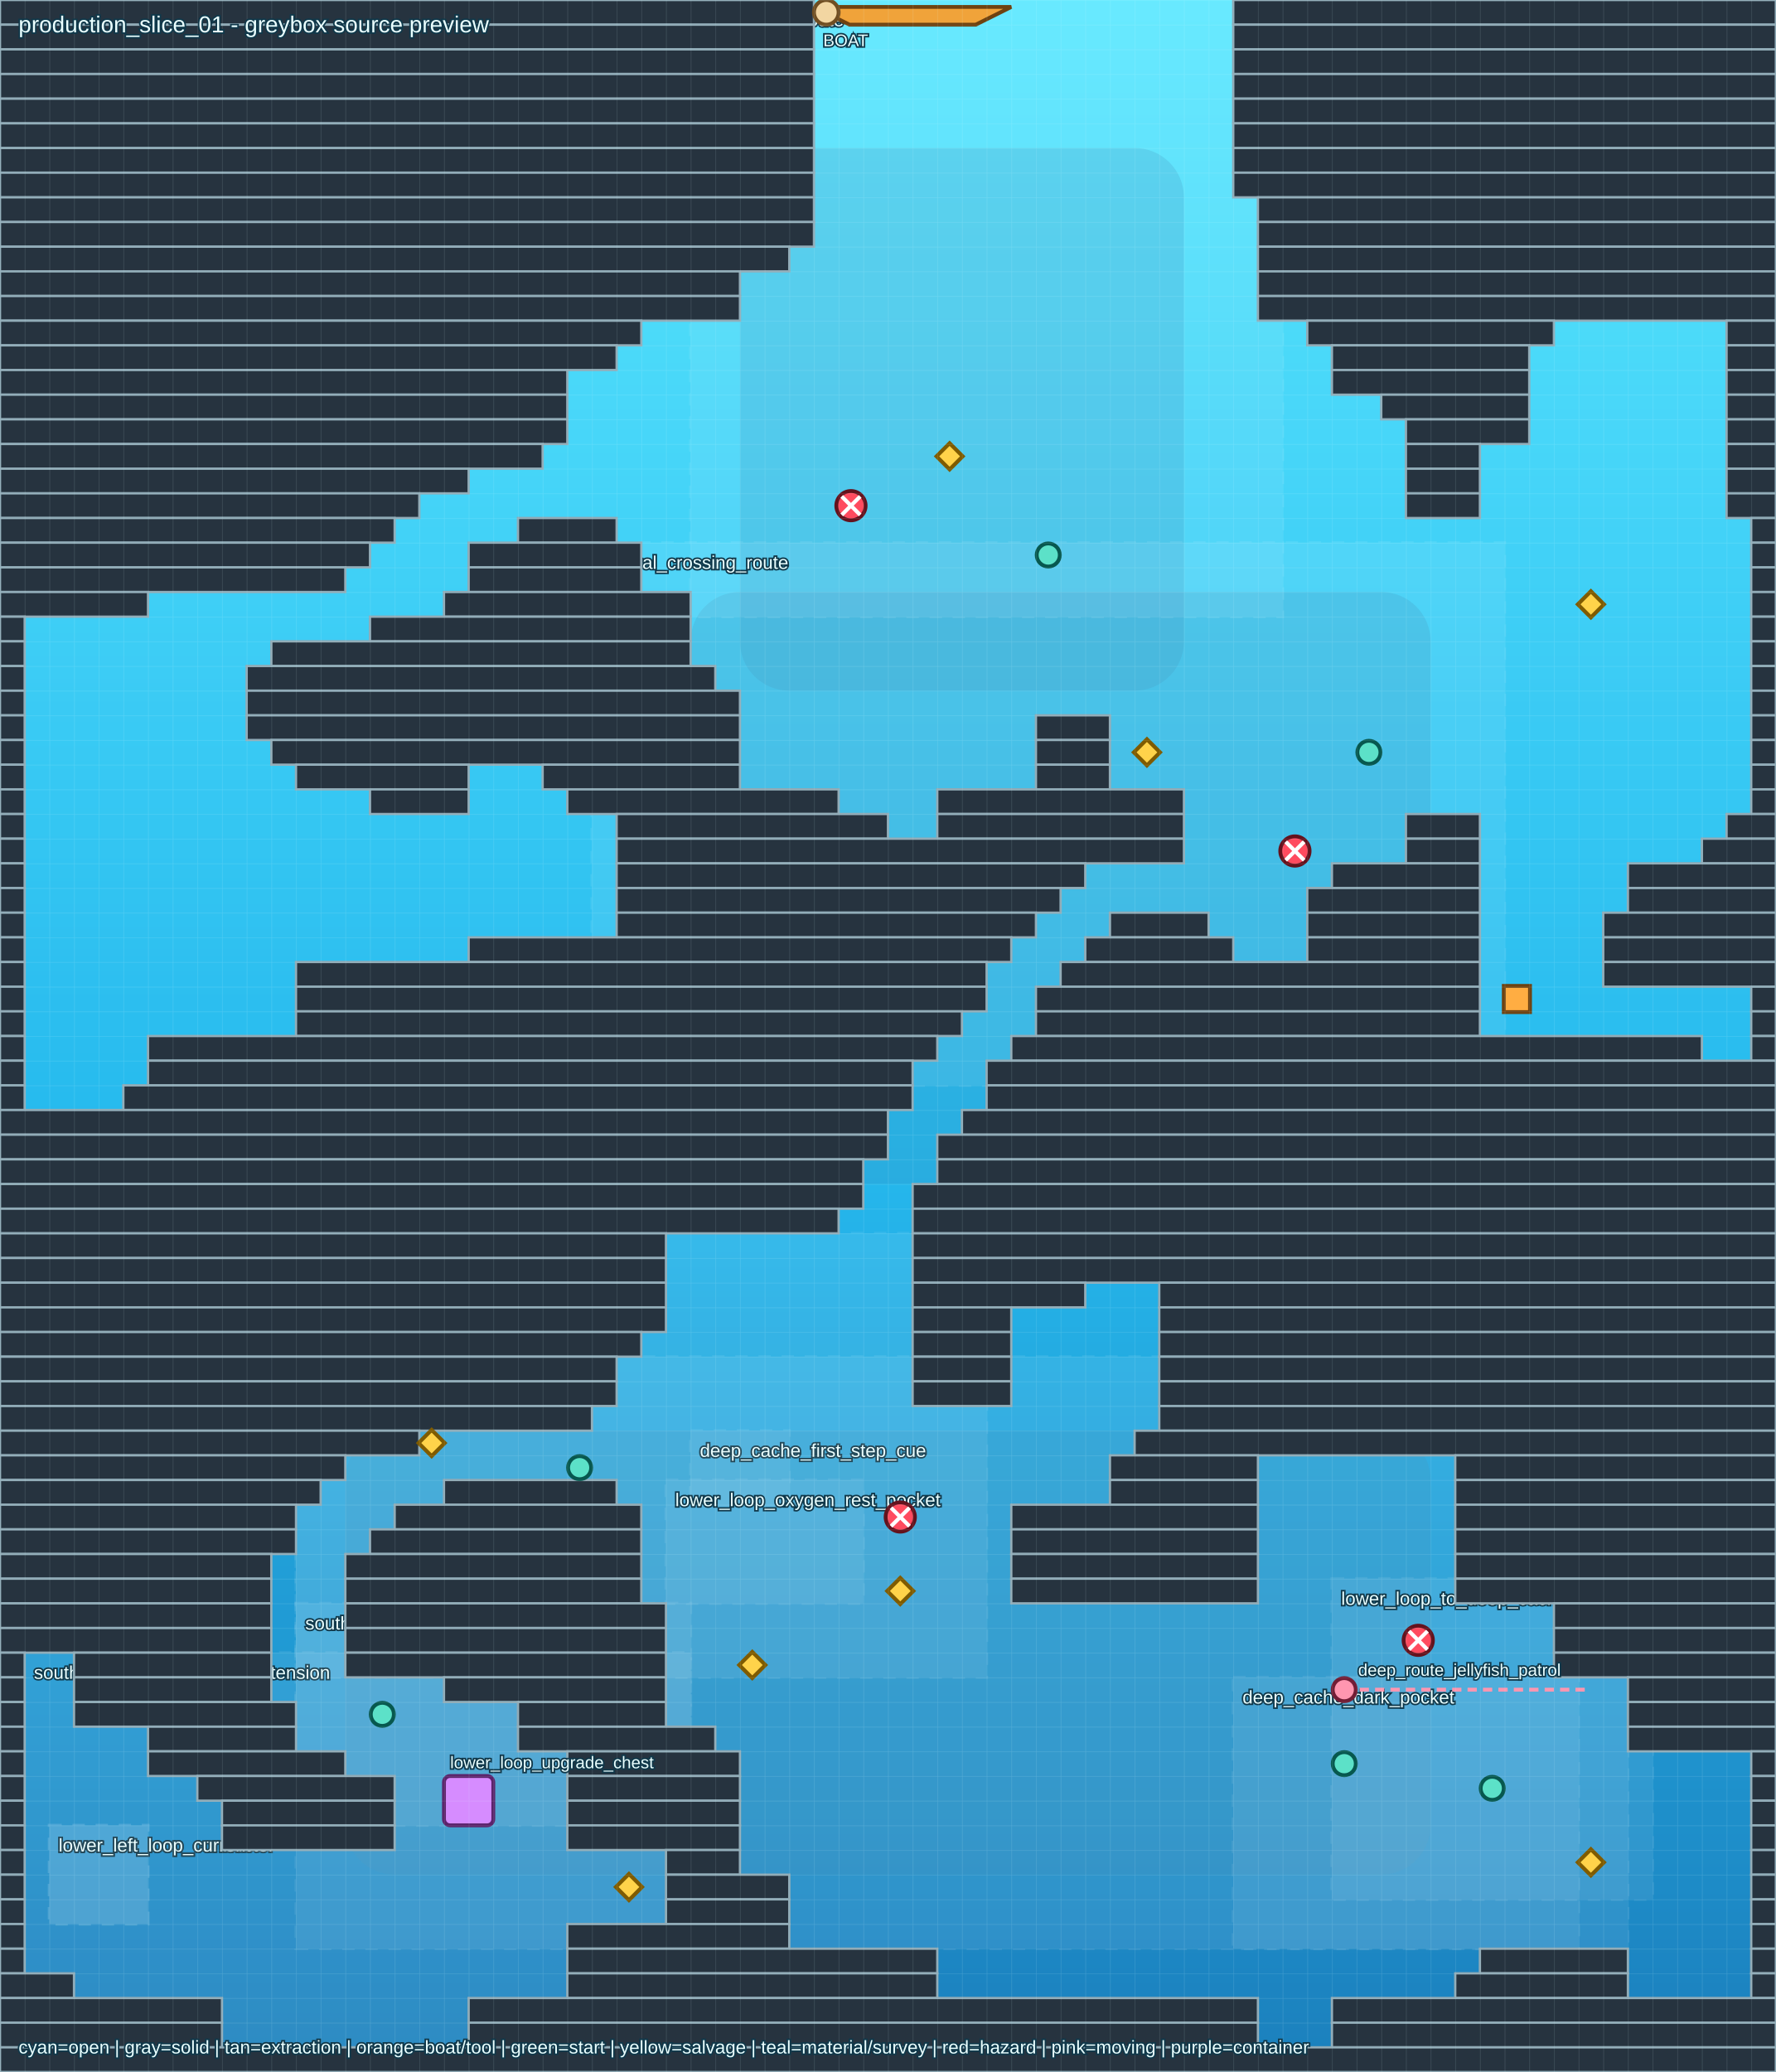
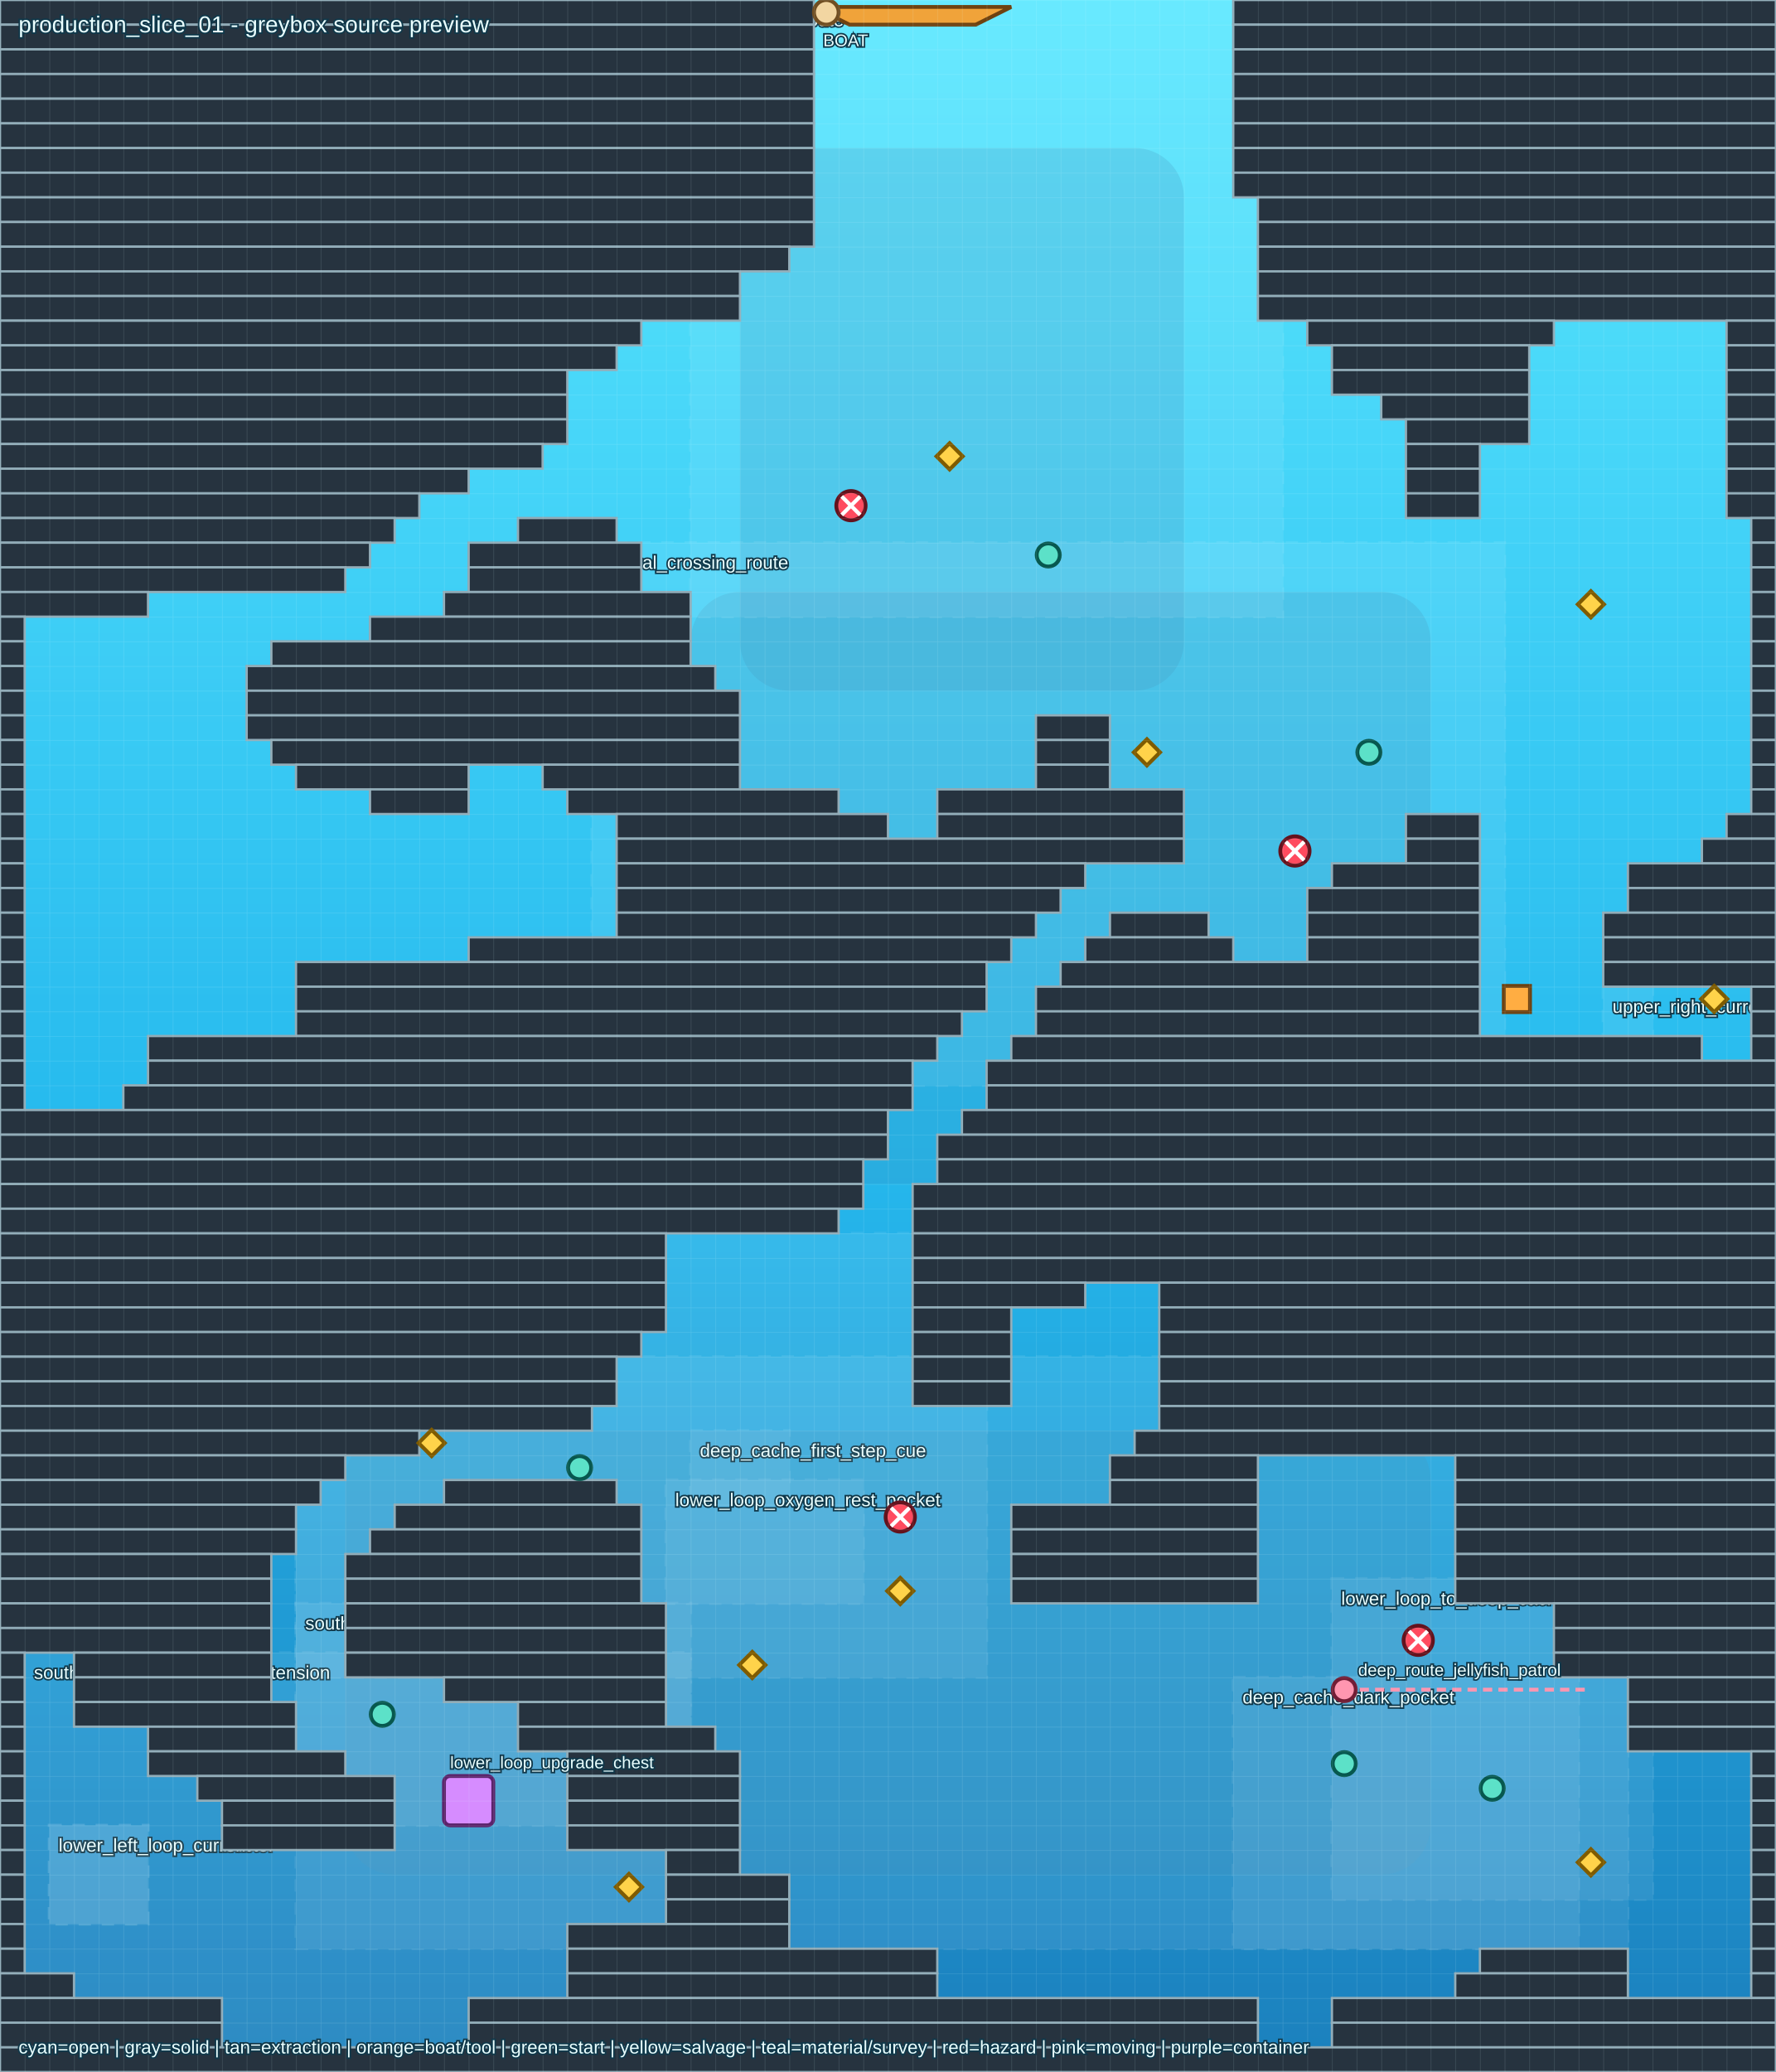
<svg xmlns="http://www.w3.org/2000/svg" viewBox="0 0 2304 2688" width="2304" height="2688">
  <defs>
    <linearGradient id="water" x1="0" y1="0" x2="0" y2="1">
      <stop offset="0%" stop-color="#4ee6ff" />
      <stop offset="55%" stop-color="#13b3ec" />
      <stop offset="100%" stop-color="#0874b7" />
    </linearGradient>
    <pattern id="grid" width="32" height="32" patternUnits="userSpaceOnUse">
      <path d="M 32 0 L 0 0 0 32" fill="none" stroke="#d8f7ff" stroke-width="1" opacity="0.22" />
    </pattern>
  </defs>
  <rect x="0" y="0" width="2304" height="2688" fill="url(#water)" />
  <rect x="960" y="192" width="576" height="704" rx="64" fill="#237fad" opacity="0.22" />
  <rect x="896" y="768" width="960" height="768" rx="64" fill="#237fad" opacity="0.22" />
  <rect x="448" y="1856" width="1408" height="576" rx="64" fill="#237fad" opacity="0.22" />
  <rect x="0" y="0" width="2304" height="2688" fill="#ffffff" opacity="0.08" stroke="#ffffff" stroke-width="4" stroke-dasharray="16 14" />
  <text x="12.0" y="34.0" fill="#eaffff" font-family="Arial, sans-serif" font-size="24" paint-order="stroke" stroke="#10384a" stroke-width="4">production_slice_bounds</text>
  <rect x="896" y="0" width="768" height="800" fill="#ffffff" opacity="0.08" stroke="#ffffff" stroke-width="4" stroke-dasharray="16 14" />
  <text x="908.0" y="34.0" fill="#eaffff" font-family="Arial, sans-serif" font-size="24" paint-order="stroke" stroke="#10384a" stroke-width="4">entry_shaft_route</text>
  <rect x="768" y="704" width="1184" height="704" fill="#ffffff" opacity="0.08" stroke="#ffffff" stroke-width="4" stroke-dasharray="16 14" />
  <text x="780.0" y="738.0" fill="#eaffff" font-family="Arial, sans-serif" font-size="24" paint-order="stroke" stroke="#10384a" stroke-width="4">central_crossing_route</text>
  <rect x="384" y="1760" width="1664" height="768" fill="#ffffff" opacity="0.08" stroke="#ffffff" stroke-width="4" stroke-dasharray="16 14" />
  <text x="396.0" y="1794.0" fill="#eaffff" font-family="Arial, sans-serif" font-size="24" paint-order="stroke" stroke="#10384a" stroke-width="4">lower_loop_route</text>
  <rect x="64" y="2368" width="128" height="128" fill="#ffffff" opacity="0.08" stroke="#ffffff" stroke-width="4" stroke-dasharray="16 14" />
  <text x="76.0" y="2402.0" fill="#eaffff" font-family="Arial, sans-serif" font-size="24" paint-order="stroke" stroke="#10384a" stroke-width="4">lower_left_loop_connector</text>
  <rect x="64" y="2368" width="128" height="128" fill="#ffffff" opacity="0.08" stroke="#ffffff" stroke-width="4" stroke-dasharray="16 14" />
  <text x="76.0" y="2402.0" fill="#eaffff" font-family="Arial, sans-serif" font-size="24" paint-order="stroke" stroke="#10384a" stroke-width="4">lower_left_loop_current</text>
+   <rect x="2080" y="1280" width="64" height="64" fill="#ffffff" opacity="0.08" stroke="#ffffff" stroke-width="4" stroke-dasharray="16 14" />
+   <text x="2092.0" y="1314.0" fill="#eaffff" font-family="Arial, sans-serif" font-size="24" paint-order="stroke" stroke="#10384a" stroke-width="4">upper_right_current_pocket_gate</text>
  <rect x="896" y="1856" width="128" height="96" fill="#ffffff" opacity="0.08" stroke="#ffffff" stroke-width="4" stroke-dasharray="16 14" />
  <text x="908.0" y="1890.0" fill="#eaffff" font-family="Arial, sans-serif" font-size="24" paint-order="stroke" stroke="#10384a" stroke-width="4">deep_cache_first_step_cue</text>
  <rect x="384" y="1600" width="896" height="576" fill="#ffffff" opacity="0.08" stroke="#ffffff" stroke-width="4" stroke-dasharray="16 14" />
  <text x="396.0" y="1634.0" fill="#eaffff" font-family="Arial, sans-serif" font-size="24" paint-order="stroke" stroke="#10384a" stroke-width="4">return_pressure_to_boat</text>
  <rect x="864" y="1920" width="256" height="160" fill="#ffffff" opacity="0.08" stroke="#ffffff" stroke-width="4" stroke-dasharray="16 14" />
  <text x="876.0" y="1954.0" fill="#eaffff" font-family="Arial, sans-serif" font-size="24" paint-order="stroke" stroke="#10384a" stroke-width="4">lower_loop_oxygen_rest_pocket</text>
  <rect x="32" y="2144" width="864" height="512" fill="#ffffff" opacity="0.08" stroke="#ffffff" stroke-width="4" stroke-dasharray="16 14" />
  <text x="44.0" y="2178.0" fill="#eaffff" font-family="Arial, sans-serif" font-size="24" paint-order="stroke" stroke="#10384a" stroke-width="4">southwest_return_pocket_extension</text>
  <rect x="384" y="2080" width="512" height="288" fill="#ffffff" opacity="0.08" stroke="#ffffff" stroke-width="4" stroke-dasharray="16 14" />
  <text x="396.0" y="2114.0" fill="#eaffff" font-family="Arial, sans-serif" font-size="24" paint-order="stroke" stroke="#10384a" stroke-width="4">southwest_pocket_pre_pickup_cue</text>
  <rect x="1728" y="2048" width="416" height="416" fill="#ffffff" opacity="0.08" stroke="#ffffff" stroke-width="4" stroke-dasharray="16 14" />
  <text x="1740.0" y="2082.0" fill="#eaffff" font-family="Arial, sans-serif" font-size="24" paint-order="stroke" stroke="#10384a" stroke-width="4">lower_loop_to_deep_cache_pressure</text>
  <rect x="1600" y="2176" width="512" height="352" fill="#ffffff" opacity="0.08" stroke="#ffffff" stroke-width="4" stroke-dasharray="16 14" />
  <text x="1612.0" y="2210.0" fill="#eaffff" font-family="Arial, sans-serif" font-size="24" paint-order="stroke" stroke="#10384a" stroke-width="4">deep_cache_dark_pocket</text>
  <rect x="0" y="0" width="1056" height="32" fill="#26333f" stroke="#8ea9b5" stroke-width="3" />
  <rect x="1600" y="0" width="704" height="32" fill="#26333f" stroke="#8ea9b5" stroke-width="3" />
  <rect x="0" y="32" width="1056" height="32" fill="#26333f" stroke="#8ea9b5" stroke-width="3" />
  <rect x="1600" y="32" width="704" height="32" fill="#26333f" stroke="#8ea9b5" stroke-width="3" />
  <rect x="0" y="64" width="1056" height="32" fill="#26333f" stroke="#8ea9b5" stroke-width="3" />
  <rect x="1600" y="64" width="704" height="32" fill="#26333f" stroke="#8ea9b5" stroke-width="3" />
  <rect x="0" y="96" width="1056" height="32" fill="#26333f" stroke="#8ea9b5" stroke-width="3" />
  <rect x="1600" y="96" width="704" height="32" fill="#26333f" stroke="#8ea9b5" stroke-width="3" />
  <rect x="0" y="128" width="1056" height="32" fill="#26333f" stroke="#8ea9b5" stroke-width="3" />
  <rect x="1600" y="128" width="704" height="32" fill="#26333f" stroke="#8ea9b5" stroke-width="3" />
  <rect x="0" y="160" width="1056" height="32" fill="#26333f" stroke="#8ea9b5" stroke-width="3" />
  <rect x="1600" y="160" width="704" height="32" fill="#26333f" stroke="#8ea9b5" stroke-width="3" />
  <rect x="0" y="192" width="1056" height="32" fill="#26333f" stroke="#8ea9b5" stroke-width="3" />
  <rect x="1600" y="192" width="704" height="32" fill="#26333f" stroke="#8ea9b5" stroke-width="3" />
  <rect x="0" y="224" width="1056" height="32" fill="#26333f" stroke="#8ea9b5" stroke-width="3" />
  <rect x="1600" y="224" width="704" height="32" fill="#26333f" stroke="#8ea9b5" stroke-width="3" />
  <rect x="0" y="256" width="1056" height="32" fill="#26333f" stroke="#8ea9b5" stroke-width="3" />
  <rect x="1632" y="256" width="672" height="32" fill="#26333f" stroke="#8ea9b5" stroke-width="3" />
  <rect x="0" y="288" width="1056" height="32" fill="#26333f" stroke="#8ea9b5" stroke-width="3" />
  <rect x="1632" y="288" width="672" height="32" fill="#26333f" stroke="#8ea9b5" stroke-width="3" />
  <rect x="0" y="320" width="1024" height="32" fill="#26333f" stroke="#8ea9b5" stroke-width="3" />
  <rect x="1632" y="320" width="672" height="32" fill="#26333f" stroke="#8ea9b5" stroke-width="3" />
  <rect x="0" y="352" width="960" height="32" fill="#26333f" stroke="#8ea9b5" stroke-width="3" />
  <rect x="1632" y="352" width="672" height="32" fill="#26333f" stroke="#8ea9b5" stroke-width="3" />
  <rect x="0" y="384" width="960" height="32" fill="#26333f" stroke="#8ea9b5" stroke-width="3" />
  <rect x="1632" y="384" width="672" height="32" fill="#26333f" stroke="#8ea9b5" stroke-width="3" />
  <rect x="0" y="416" width="832" height="32" fill="#26333f" stroke="#8ea9b5" stroke-width="3" />
  <rect x="1696" y="416" width="320" height="32" fill="#26333f" stroke="#8ea9b5" stroke-width="3" />
  <rect x="2240" y="416" width="64" height="32" fill="#26333f" stroke="#8ea9b5" stroke-width="3" />
  <rect x="0" y="448" width="800" height="32" fill="#26333f" stroke="#8ea9b5" stroke-width="3" />
  <rect x="1728" y="448" width="256" height="32" fill="#26333f" stroke="#8ea9b5" stroke-width="3" />
  <rect x="2240" y="448" width="64" height="32" fill="#26333f" stroke="#8ea9b5" stroke-width="3" />
  <rect x="0" y="480" width="736" height="32" fill="#26333f" stroke="#8ea9b5" stroke-width="3" />
  <rect x="1728" y="480" width="256" height="32" fill="#26333f" stroke="#8ea9b5" stroke-width="3" />
  <rect x="2240" y="480" width="64" height="32" fill="#26333f" stroke="#8ea9b5" stroke-width="3" />
  <rect x="0" y="512" width="736" height="32" fill="#26333f" stroke="#8ea9b5" stroke-width="3" />
  <rect x="1792" y="512" width="192" height="32" fill="#26333f" stroke="#8ea9b5" stroke-width="3" />
  <rect x="2240" y="512" width="64" height="32" fill="#26333f" stroke="#8ea9b5" stroke-width="3" />
  <rect x="0" y="544" width="736" height="32" fill="#26333f" stroke="#8ea9b5" stroke-width="3" />
  <rect x="1824" y="544" width="160" height="32" fill="#26333f" stroke="#8ea9b5" stroke-width="3" />
  <rect x="2240" y="544" width="64" height="32" fill="#26333f" stroke="#8ea9b5" stroke-width="3" />
  <rect x="0" y="576" width="704" height="32" fill="#26333f" stroke="#8ea9b5" stroke-width="3" />
  <rect x="1824" y="576" width="96" height="32" fill="#26333f" stroke="#8ea9b5" stroke-width="3" />
  <rect x="2240" y="576" width="64" height="32" fill="#26333f" stroke="#8ea9b5" stroke-width="3" />
  <rect x="0" y="608" width="608" height="32" fill="#26333f" stroke="#8ea9b5" stroke-width="3" />
  <rect x="1824" y="608" width="96" height="32" fill="#26333f" stroke="#8ea9b5" stroke-width="3" />
  <rect x="2240" y="608" width="64" height="32" fill="#26333f" stroke="#8ea9b5" stroke-width="3" />
  <rect x="0" y="640" width="544" height="32" fill="#26333f" stroke="#8ea9b5" stroke-width="3" />
  <rect x="1824" y="640" width="96" height="32" fill="#26333f" stroke="#8ea9b5" stroke-width="3" />
  <rect x="2240" y="640" width="64" height="32" fill="#26333f" stroke="#8ea9b5" stroke-width="3" />
  <rect x="0" y="672" width="512" height="32" fill="#26333f" stroke="#8ea9b5" stroke-width="3" />
  <rect x="672" y="672" width="128" height="32" fill="#26333f" stroke="#8ea9b5" stroke-width="3" />
  <rect x="2272" y="672" width="32" height="32" fill="#26333f" stroke="#8ea9b5" stroke-width="3" />
  <rect x="0" y="704" width="480" height="32" fill="#26333f" stroke="#8ea9b5" stroke-width="3" />
  <rect x="608" y="704" width="224" height="32" fill="#26333f" stroke="#8ea9b5" stroke-width="3" />
  <rect x="2272" y="704" width="32" height="32" fill="#26333f" stroke="#8ea9b5" stroke-width="3" />
  <rect x="0" y="736" width="448" height="32" fill="#26333f" stroke="#8ea9b5" stroke-width="3" />
  <rect x="608" y="736" width="224" height="32" fill="#26333f" stroke="#8ea9b5" stroke-width="3" />
  <rect x="2272" y="736" width="32" height="32" fill="#26333f" stroke="#8ea9b5" stroke-width="3" />
  <rect x="0" y="768" width="192" height="32" fill="#26333f" stroke="#8ea9b5" stroke-width="3" />
  <rect x="576" y="768" width="320" height="32" fill="#26333f" stroke="#8ea9b5" stroke-width="3" />
  <rect x="2272" y="768" width="32" height="32" fill="#26333f" stroke="#8ea9b5" stroke-width="3" />
  <rect x="0" y="800" width="32" height="32" fill="#26333f" stroke="#8ea9b5" stroke-width="3" />
  <rect x="480" y="800" width="416" height="32" fill="#26333f" stroke="#8ea9b5" stroke-width="3" />
  <rect x="2272" y="800" width="32" height="32" fill="#26333f" stroke="#8ea9b5" stroke-width="3" />
  <rect x="0" y="832" width="32" height="32" fill="#26333f" stroke="#8ea9b5" stroke-width="3" />
  <rect x="352" y="832" width="544" height="32" fill="#26333f" stroke="#8ea9b5" stroke-width="3" />
  <rect x="2272" y="832" width="32" height="32" fill="#26333f" stroke="#8ea9b5" stroke-width="3" />
  <rect x="0" y="864" width="32" height="32" fill="#26333f" stroke="#8ea9b5" stroke-width="3" />
  <rect x="320" y="864" width="608" height="32" fill="#26333f" stroke="#8ea9b5" stroke-width="3" />
  <rect x="2272" y="864" width="32" height="32" fill="#26333f" stroke="#8ea9b5" stroke-width="3" />
  <rect x="0" y="896" width="32" height="32" fill="#26333f" stroke="#8ea9b5" stroke-width="3" />
  <rect x="320" y="896" width="640" height="32" fill="#26333f" stroke="#8ea9b5" stroke-width="3" />
  <rect x="2272" y="896" width="32" height="32" fill="#26333f" stroke="#8ea9b5" stroke-width="3" />
  <rect x="0" y="928" width="32" height="32" fill="#26333f" stroke="#8ea9b5" stroke-width="3" />
  <rect x="320" y="928" width="640" height="32" fill="#26333f" stroke="#8ea9b5" stroke-width="3" />
  <rect x="1344" y="928" width="96" height="32" fill="#26333f" stroke="#8ea9b5" stroke-width="3" />
  <rect x="2272" y="928" width="32" height="32" fill="#26333f" stroke="#8ea9b5" stroke-width="3" />
  <rect x="0" y="960" width="32" height="32" fill="#26333f" stroke="#8ea9b5" stroke-width="3" />
  <rect x="352" y="960" width="608" height="32" fill="#26333f" stroke="#8ea9b5" stroke-width="3" />
  <rect x="1344" y="960" width="96" height="32" fill="#26333f" stroke="#8ea9b5" stroke-width="3" />
  <rect x="2272" y="960" width="32" height="32" fill="#26333f" stroke="#8ea9b5" stroke-width="3" />
  <rect x="0" y="992" width="32" height="32" fill="#26333f" stroke="#8ea9b5" stroke-width="3" />
  <rect x="384" y="992" width="224" height="32" fill="#26333f" stroke="#8ea9b5" stroke-width="3" />
  <rect x="704" y="992" width="256" height="32" fill="#26333f" stroke="#8ea9b5" stroke-width="3" />
  <rect x="1344" y="992" width="96" height="32" fill="#26333f" stroke="#8ea9b5" stroke-width="3" />
  <rect x="2272" y="992" width="32" height="32" fill="#26333f" stroke="#8ea9b5" stroke-width="3" />
  <rect x="0" y="1024" width="32" height="32" fill="#26333f" stroke="#8ea9b5" stroke-width="3" />
  <rect x="480" y="1024" width="128" height="32" fill="#26333f" stroke="#8ea9b5" stroke-width="3" />
  <rect x="736" y="1024" width="352" height="32" fill="#26333f" stroke="#8ea9b5" stroke-width="3" />
  <rect x="1216" y="1024" width="320" height="32" fill="#26333f" stroke="#8ea9b5" stroke-width="3" />
  <rect x="2272" y="1024" width="32" height="32" fill="#26333f" stroke="#8ea9b5" stroke-width="3" />
  <rect x="0" y="1056" width="32" height="32" fill="#26333f" stroke="#8ea9b5" stroke-width="3" />
  <rect x="800" y="1056" width="352" height="32" fill="#26333f" stroke="#8ea9b5" stroke-width="3" />
  <rect x="1216" y="1056" width="320" height="32" fill="#26333f" stroke="#8ea9b5" stroke-width="3" />
  <rect x="1824" y="1056" width="96" height="32" fill="#26333f" stroke="#8ea9b5" stroke-width="3" />
  <rect x="2240" y="1056" width="64" height="32" fill="#26333f" stroke="#8ea9b5" stroke-width="3" />
  <rect x="0" y="1088" width="32" height="32" fill="#26333f" stroke="#8ea9b5" stroke-width="3" />
  <rect x="800" y="1088" width="736" height="32" fill="#26333f" stroke="#8ea9b5" stroke-width="3" />
  <rect x="1824" y="1088" width="96" height="32" fill="#26333f" stroke="#8ea9b5" stroke-width="3" />
  <rect x="2208" y="1088" width="96" height="32" fill="#26333f" stroke="#8ea9b5" stroke-width="3" />
  <rect x="0" y="1120" width="32" height="32" fill="#26333f" stroke="#8ea9b5" stroke-width="3" />
  <rect x="800" y="1120" width="608" height="32" fill="#26333f" stroke="#8ea9b5" stroke-width="3" />
  <rect x="1728" y="1120" width="192" height="32" fill="#26333f" stroke="#8ea9b5" stroke-width="3" />
  <rect x="2112" y="1120" width="192" height="32" fill="#26333f" stroke="#8ea9b5" stroke-width="3" />
  <rect x="0" y="1152" width="32" height="32" fill="#26333f" stroke="#8ea9b5" stroke-width="3" />
  <rect x="800" y="1152" width="576" height="32" fill="#26333f" stroke="#8ea9b5" stroke-width="3" />
  <rect x="1696" y="1152" width="224" height="32" fill="#26333f" stroke="#8ea9b5" stroke-width="3" />
  <rect x="2112" y="1152" width="192" height="32" fill="#26333f" stroke="#8ea9b5" stroke-width="3" />
  <rect x="0" y="1184" width="32" height="32" fill="#26333f" stroke="#8ea9b5" stroke-width="3" />
  <rect x="800" y="1184" width="544" height="32" fill="#26333f" stroke="#8ea9b5" stroke-width="3" />
  <rect x="1440" y="1184" width="128" height="32" fill="#26333f" stroke="#8ea9b5" stroke-width="3" />
  <rect x="1696" y="1184" width="224" height="32" fill="#26333f" stroke="#8ea9b5" stroke-width="3" />
  <rect x="2080" y="1184" width="224" height="32" fill="#26333f" stroke="#8ea9b5" stroke-width="3" />
  <rect x="0" y="1216" width="32" height="32" fill="#26333f" stroke="#8ea9b5" stroke-width="3" />
  <rect x="608" y="1216" width="704" height="32" fill="#26333f" stroke="#8ea9b5" stroke-width="3" />
  <rect x="1408" y="1216" width="192" height="32" fill="#26333f" stroke="#8ea9b5" stroke-width="3" />
  <rect x="1696" y="1216" width="224" height="32" fill="#26333f" stroke="#8ea9b5" stroke-width="3" />
  <rect x="2080" y="1216" width="224" height="32" fill="#26333f" stroke="#8ea9b5" stroke-width="3" />
  <rect x="0" y="1248" width="32" height="32" fill="#26333f" stroke="#8ea9b5" stroke-width="3" />
  <rect x="384" y="1248" width="896" height="32" fill="#26333f" stroke="#8ea9b5" stroke-width="3" />
  <rect x="1376" y="1248" width="544" height="32" fill="#26333f" stroke="#8ea9b5" stroke-width="3" />
  <rect x="2080" y="1248" width="224" height="32" fill="#26333f" stroke="#8ea9b5" stroke-width="3" />
  <rect x="0" y="1280" width="32" height="32" fill="#26333f" stroke="#8ea9b5" stroke-width="3" />
  <rect x="384" y="1280" width="896" height="32" fill="#26333f" stroke="#8ea9b5" stroke-width="3" />
  <rect x="1344" y="1280" width="576" height="32" fill="#26333f" stroke="#8ea9b5" stroke-width="3" />
  <rect x="2272" y="1280" width="32" height="32" fill="#26333f" stroke="#8ea9b5" stroke-width="3" />
  <rect x="0" y="1312" width="32" height="32" fill="#26333f" stroke="#8ea9b5" stroke-width="3" />
  <rect x="384" y="1312" width="864" height="32" fill="#26333f" stroke="#8ea9b5" stroke-width="3" />
  <rect x="1344" y="1312" width="576" height="32" fill="#26333f" stroke="#8ea9b5" stroke-width="3" />
  <rect x="2272" y="1312" width="32" height="32" fill="#26333f" stroke="#8ea9b5" stroke-width="3" />
  <rect x="0" y="1344" width="32" height="32" fill="#26333f" stroke="#8ea9b5" stroke-width="3" />
  <rect x="192" y="1344" width="1024" height="32" fill="#26333f" stroke="#8ea9b5" stroke-width="3" />
  <rect x="1312" y="1344" width="896" height="32" fill="#26333f" stroke="#8ea9b5" stroke-width="3" />
  <rect x="2272" y="1344" width="32" height="32" fill="#26333f" stroke="#8ea9b5" stroke-width="3" />
  <rect x="0" y="1376" width="32" height="32" fill="#26333f" stroke="#8ea9b5" stroke-width="3" />
  <rect x="192" y="1376" width="992" height="32" fill="#26333f" stroke="#8ea9b5" stroke-width="3" />
  <rect x="1280" y="1376" width="1024" height="32" fill="#26333f" stroke="#8ea9b5" stroke-width="3" />
  <rect x="0" y="1408" width="32" height="32" fill="#26333f" stroke="#8ea9b5" stroke-width="3" />
  <rect x="160" y="1408" width="1024" height="32" fill="#26333f" stroke="#8ea9b5" stroke-width="3" />
  <rect x="1280" y="1408" width="1024" height="32" fill="#26333f" stroke="#8ea9b5" stroke-width="3" />
  <rect x="0" y="1440" width="1152" height="32" fill="#26333f" stroke="#8ea9b5" stroke-width="3" />
  <rect x="1248" y="1440" width="1056" height="32" fill="#26333f" stroke="#8ea9b5" stroke-width="3" />
  <rect x="0" y="1472" width="1152" height="32" fill="#26333f" stroke="#8ea9b5" stroke-width="3" />
  <rect x="1216" y="1472" width="1088" height="32" fill="#26333f" stroke="#8ea9b5" stroke-width="3" />
  <rect x="0" y="1504" width="1120" height="32" fill="#26333f" stroke="#8ea9b5" stroke-width="3" />
  <rect x="1216" y="1504" width="1088" height="32" fill="#26333f" stroke="#8ea9b5" stroke-width="3" />
  <rect x="0" y="1536" width="1120" height="32" fill="#26333f" stroke="#8ea9b5" stroke-width="3" />
  <rect x="1184" y="1536" width="1120" height="32" fill="#26333f" stroke="#8ea9b5" stroke-width="3" />
  <rect x="0" y="1568" width="1088" height="32" fill="#26333f" stroke="#8ea9b5" stroke-width="3" />
  <rect x="1184" y="1568" width="1120" height="32" fill="#26333f" stroke="#8ea9b5" stroke-width="3" />
  <rect x="0" y="1600" width="864" height="32" fill="#26333f" stroke="#8ea9b5" stroke-width="3" />
  <rect x="1184" y="1600" width="1120" height="32" fill="#26333f" stroke="#8ea9b5" stroke-width="3" />
  <rect x="0" y="1632" width="864" height="32" fill="#26333f" stroke="#8ea9b5" stroke-width="3" />
  <rect x="1184" y="1632" width="1120" height="32" fill="#26333f" stroke="#8ea9b5" stroke-width="3" />
  <rect x="0" y="1664" width="864" height="32" fill="#26333f" stroke="#8ea9b5" stroke-width="3" />
  <rect x="1184" y="1664" width="224" height="32" fill="#26333f" stroke="#8ea9b5" stroke-width="3" />
  <rect x="1504" y="1664" width="800" height="32" fill="#26333f" stroke="#8ea9b5" stroke-width="3" />
  <rect x="0" y="1696" width="864" height="32" fill="#26333f" stroke="#8ea9b5" stroke-width="3" />
  <rect x="1184" y="1696" width="128" height="32" fill="#26333f" stroke="#8ea9b5" stroke-width="3" />
  <rect x="1504" y="1696" width="800" height="32" fill="#26333f" stroke="#8ea9b5" stroke-width="3" />
  <rect x="0" y="1728" width="832" height="32" fill="#26333f" stroke="#8ea9b5" stroke-width="3" />
  <rect x="1184" y="1728" width="128" height="32" fill="#26333f" stroke="#8ea9b5" stroke-width="3" />
  <rect x="1504" y="1728" width="800" height="32" fill="#26333f" stroke="#8ea9b5" stroke-width="3" />
  <rect x="0" y="1760" width="800" height="32" fill="#26333f" stroke="#8ea9b5" stroke-width="3" />
  <rect x="1184" y="1760" width="128" height="32" fill="#26333f" stroke="#8ea9b5" stroke-width="3" />
  <rect x="1504" y="1760" width="800" height="32" fill="#26333f" stroke="#8ea9b5" stroke-width="3" />
  <rect x="0" y="1792" width="800" height="32" fill="#26333f" stroke="#8ea9b5" stroke-width="3" />
  <rect x="1184" y="1792" width="128" height="32" fill="#26333f" stroke="#8ea9b5" stroke-width="3" />
  <rect x="1504" y="1792" width="800" height="32" fill="#26333f" stroke="#8ea9b5" stroke-width="3" />
  <rect x="0" y="1824" width="768" height="32" fill="#26333f" stroke="#8ea9b5" stroke-width="3" />
  <rect x="1504" y="1824" width="800" height="32" fill="#26333f" stroke="#8ea9b5" stroke-width="3" />
  <rect x="0" y="1856" width="544" height="32" fill="#26333f" stroke="#8ea9b5" stroke-width="3" />
  <rect x="1472" y="1856" width="832" height="32" fill="#26333f" stroke="#8ea9b5" stroke-width="3" />
  <rect x="0" y="1888" width="448" height="32" fill="#26333f" stroke="#8ea9b5" stroke-width="3" />
  <rect x="1440" y="1888" width="192" height="32" fill="#26333f" stroke="#8ea9b5" stroke-width="3" />
  <rect x="1888" y="1888" width="416" height="32" fill="#26333f" stroke="#8ea9b5" stroke-width="3" />
  <rect x="0" y="1920" width="416" height="32" fill="#26333f" stroke="#8ea9b5" stroke-width="3" />
  <rect x="576" y="1920" width="224" height="32" fill="#26333f" stroke="#8ea9b5" stroke-width="3" />
  <rect x="1440" y="1920" width="192" height="32" fill="#26333f" stroke="#8ea9b5" stroke-width="3" />
  <rect x="1888" y="1920" width="416" height="32" fill="#26333f" stroke="#8ea9b5" stroke-width="3" />
  <rect x="0" y="1952" width="384" height="32" fill="#26333f" stroke="#8ea9b5" stroke-width="3" />
  <rect x="512" y="1952" width="320" height="32" fill="#26333f" stroke="#8ea9b5" stroke-width="3" />
  <rect x="1312" y="1952" width="320" height="32" fill="#26333f" stroke="#8ea9b5" stroke-width="3" />
  <rect x="1888" y="1952" width="416" height="32" fill="#26333f" stroke="#8ea9b5" stroke-width="3" />
  <rect x="0" y="1984" width="384" height="32" fill="#26333f" stroke="#8ea9b5" stroke-width="3" />
  <rect x="480" y="1984" width="352" height="32" fill="#26333f" stroke="#8ea9b5" stroke-width="3" />
  <rect x="1312" y="1984" width="320" height="32" fill="#26333f" stroke="#8ea9b5" stroke-width="3" />
  <rect x="1888" y="1984" width="416" height="32" fill="#26333f" stroke="#8ea9b5" stroke-width="3" />
  <rect x="0" y="2016" width="352" height="32" fill="#26333f" stroke="#8ea9b5" stroke-width="3" />
  <rect x="448" y="2016" width="384" height="32" fill="#26333f" stroke="#8ea9b5" stroke-width="3" />
  <rect x="1312" y="2016" width="320" height="32" fill="#26333f" stroke="#8ea9b5" stroke-width="3" />
  <rect x="1888" y="2016" width="416" height="32" fill="#26333f" stroke="#8ea9b5" stroke-width="3" />
  <rect x="0" y="2048" width="352" height="32" fill="#26333f" stroke="#8ea9b5" stroke-width="3" />
  <rect x="448" y="2048" width="384" height="32" fill="#26333f" stroke="#8ea9b5" stroke-width="3" />
  <rect x="1312" y="2048" width="320" height="32" fill="#26333f" stroke="#8ea9b5" stroke-width="3" />
  <rect x="1888" y="2048" width="416" height="32" fill="#26333f" stroke="#8ea9b5" stroke-width="3" />
  <rect x="0" y="2080" width="352" height="32" fill="#26333f" stroke="#8ea9b5" stroke-width="3" />
  <rect x="448" y="2080" width="416" height="32" fill="#26333f" stroke="#8ea9b5" stroke-width="3" />
  <rect x="2016" y="2080" width="288" height="32" fill="#26333f" stroke="#8ea9b5" stroke-width="3" />
  <rect x="0" y="2112" width="352" height="32" fill="#26333f" stroke="#8ea9b5" stroke-width="3" />
  <rect x="448" y="2112" width="416" height="32" fill="#26333f" stroke="#8ea9b5" stroke-width="3" />
  <rect x="2016" y="2112" width="288" height="32" fill="#26333f" stroke="#8ea9b5" stroke-width="3" />
  <rect x="0" y="2144" width="32" height="32" fill="#26333f" stroke="#8ea9b5" stroke-width="3" />
  <rect x="96" y="2144" width="256" height="32" fill="#26333f" stroke="#8ea9b5" stroke-width="3" />
  <rect x="448" y="2144" width="416" height="32" fill="#26333f" stroke="#8ea9b5" stroke-width="3" />
  <rect x="2016" y="2144" width="288" height="32" fill="#26333f" stroke="#8ea9b5" stroke-width="3" />
  <rect x="0" y="2176" width="32" height="32" fill="#26333f" stroke="#8ea9b5" stroke-width="3" />
  <rect x="96" y="2176" width="256" height="32" fill="#26333f" stroke="#8ea9b5" stroke-width="3" />
  <rect x="576" y="2176" width="288" height="32" fill="#26333f" stroke="#8ea9b5" stroke-width="3" />
  <rect x="2112" y="2176" width="192" height="32" fill="#26333f" stroke="#8ea9b5" stroke-width="3" />
  <rect x="0" y="2208" width="32" height="32" fill="#26333f" stroke="#8ea9b5" stroke-width="3" />
  <rect x="96" y="2208" width="288" height="32" fill="#26333f" stroke="#8ea9b5" stroke-width="3" />
  <rect x="672" y="2208" width="192" height="32" fill="#26333f" stroke="#8ea9b5" stroke-width="3" />
  <rect x="2112" y="2208" width="192" height="32" fill="#26333f" stroke="#8ea9b5" stroke-width="3" />
  <rect x="0" y="2240" width="32" height="32" fill="#26333f" stroke="#8ea9b5" stroke-width="3" />
  <rect x="192" y="2240" width="192" height="32" fill="#26333f" stroke="#8ea9b5" stroke-width="3" />
  <rect x="672" y="2240" width="256" height="32" fill="#26333f" stroke="#8ea9b5" stroke-width="3" />
  <rect x="2112" y="2240" width="192" height="32" fill="#26333f" stroke="#8ea9b5" stroke-width="3" />
  <rect x="0" y="2272" width="32" height="32" fill="#26333f" stroke="#8ea9b5" stroke-width="3" />
  <rect x="192" y="2272" width="256" height="32" fill="#26333f" stroke="#8ea9b5" stroke-width="3" />
  <rect x="736" y="2272" width="224" height="32" fill="#26333f" stroke="#8ea9b5" stroke-width="3" />
  <rect x="2272" y="2272" width="32" height="32" fill="#26333f" stroke="#8ea9b5" stroke-width="3" />
  <rect x="0" y="2304" width="32" height="32" fill="#26333f" stroke="#8ea9b5" stroke-width="3" />
  <rect x="256" y="2304" width="256" height="32" fill="#26333f" stroke="#8ea9b5" stroke-width="3" />
  <rect x="736" y="2304" width="224" height="32" fill="#26333f" stroke="#8ea9b5" stroke-width="3" />
  <rect x="2272" y="2304" width="32" height="32" fill="#26333f" stroke="#8ea9b5" stroke-width="3" />
  <rect x="0" y="2336" width="32" height="32" fill="#26333f" stroke="#8ea9b5" stroke-width="3" />
  <rect x="288" y="2336" width="224" height="32" fill="#26333f" stroke="#8ea9b5" stroke-width="3" />
  <rect x="736" y="2336" width="224" height="32" fill="#26333f" stroke="#8ea9b5" stroke-width="3" />
  <rect x="2272" y="2336" width="32" height="32" fill="#26333f" stroke="#8ea9b5" stroke-width="3" />
  <rect x="0" y="2368" width="32" height="32" fill="#26333f" stroke="#8ea9b5" stroke-width="3" />
  <rect x="288" y="2368" width="224" height="32" fill="#26333f" stroke="#8ea9b5" stroke-width="3" />
  <rect x="736" y="2368" width="224" height="32" fill="#26333f" stroke="#8ea9b5" stroke-width="3" />
  <rect x="2272" y="2368" width="32" height="32" fill="#26333f" stroke="#8ea9b5" stroke-width="3" />
  <rect x="0" y="2400" width="32" height="32" fill="#26333f" stroke="#8ea9b5" stroke-width="3" />
  <rect x="864" y="2400" width="96" height="32" fill="#26333f" stroke="#8ea9b5" stroke-width="3" />
  <rect x="2272" y="2400" width="32" height="32" fill="#26333f" stroke="#8ea9b5" stroke-width="3" />
  <rect x="0" y="2432" width="32" height="32" fill="#26333f" stroke="#8ea9b5" stroke-width="3" />
  <rect x="864" y="2432" width="160" height="32" fill="#26333f" stroke="#8ea9b5" stroke-width="3" />
  <rect x="2272" y="2432" width="32" height="32" fill="#26333f" stroke="#8ea9b5" stroke-width="3" />
  <rect x="0" y="2464" width="32" height="32" fill="#26333f" stroke="#8ea9b5" stroke-width="3" />
  <rect x="864" y="2464" width="160" height="32" fill="#26333f" stroke="#8ea9b5" stroke-width="3" />
  <rect x="2272" y="2464" width="32" height="32" fill="#26333f" stroke="#8ea9b5" stroke-width="3" />
  <rect x="0" y="2496" width="32" height="32" fill="#26333f" stroke="#8ea9b5" stroke-width="3" />
  <rect x="736" y="2496" width="288" height="32" fill="#26333f" stroke="#8ea9b5" stroke-width="3" />
  <rect x="2272" y="2496" width="32" height="32" fill="#26333f" stroke="#8ea9b5" stroke-width="3" />
  <rect x="0" y="2528" width="32" height="32" fill="#26333f" stroke="#8ea9b5" stroke-width="3" />
  <rect x="736" y="2528" width="480" height="32" fill="#26333f" stroke="#8ea9b5" stroke-width="3" />
  <rect x="1920" y="2528" width="192" height="32" fill="#26333f" stroke="#8ea9b5" stroke-width="3" />
  <rect x="2272" y="2528" width="32" height="32" fill="#26333f" stroke="#8ea9b5" stroke-width="3" />
  <rect x="0" y="2560" width="96" height="32" fill="#26333f" stroke="#8ea9b5" stroke-width="3" />
  <rect x="736" y="2560" width="480" height="32" fill="#26333f" stroke="#8ea9b5" stroke-width="3" />
  <rect x="1888" y="2560" width="224" height="32" fill="#26333f" stroke="#8ea9b5" stroke-width="3" />
  <rect x="2272" y="2560" width="32" height="32" fill="#26333f" stroke="#8ea9b5" stroke-width="3" />
  <rect x="0" y="2592" width="288" height="32" fill="#26333f" stroke="#8ea9b5" stroke-width="3" />
  <rect x="608" y="2592" width="1024" height="32" fill="#26333f" stroke="#8ea9b5" stroke-width="3" />
  <rect x="1728" y="2592" width="576" height="32" fill="#26333f" stroke="#8ea9b5" stroke-width="3" />
  <rect x="0" y="2624" width="288" height="32" fill="#26333f" stroke="#8ea9b5" stroke-width="3" />
  <rect x="608" y="2624" width="1024" height="32" fill="#26333f" stroke="#8ea9b5" stroke-width="3" />
  <rect x="1728" y="2624" width="576" height="32" fill="#26333f" stroke="#8ea9b5" stroke-width="3" />
  <rect x="0" y="2656" width="2304" height="32" fill="#26333f" stroke="#8ea9b5" stroke-width="3" />
  <polygon points="1056.0,9.0 1312.0,9.0 1265.9,32.0 1102.1,32.0" fill="#f0a33a" stroke="#6e4210" stroke-width="5" />
  <circle cx="1072.0" cy="16.0" r="16" fill="#f2d6a2" stroke="#704e22" stroke-width="5" />
  <text x="1068.0" y="60.0" fill="#eaffff" font-family="Arial, sans-serif" font-size="22" paint-order="stroke" stroke="#10384a" stroke-width="4">BOAT</text>
  <polygon points="1232.0,575.0 1249.0,592.0 1232.0,609.0 1215.0,592.0" fill="#ffd34a" stroke="#7f5b00" stroke-width="5" />
  <polygon points="1488.0,959.0 1505.0,976.0 1488.0,993.0 1471.0,976.0" fill="#ffd34a" stroke="#7f5b00" stroke-width="5" />
  <polygon points="2064.0,767.0 2081.0,784.0 2064.0,801.0 2047.0,784.0" fill="#ffd34a" stroke="#7f5b00" stroke-width="5" />
  <polygon points="976.0,2143.0 993.0,2160.0 976.0,2177.0 959.0,2160.0" fill="#ffd34a" stroke="#7f5b00" stroke-width="5" />
  <polygon points="1168.0,2047.0 1185.0,2064.0 1168.0,2081.0 1151.0,2064.0" fill="#ffd34a" stroke="#7f5b00" stroke-width="5" />
  <polygon points="2064.0,2399.0 2081.0,2416.0 2064.0,2433.0 2047.0,2416.0" fill="#ffd34a" stroke="#7f5b00" stroke-width="5" />
  <polygon points="816.0,2431.0 833.0,2448.0 816.0,2465.0 799.0,2448.0" fill="#ffd34a" stroke="#7f5b00" stroke-width="5" />
  <polygon points="560.0,1855.0 577.0,1872.0 560.0,1889.0 543.0,1872.0" fill="#ffd34a" stroke="#7f5b00" stroke-width="5" />
  <circle cx="1104.0" cy="656.0" r="19" fill="#ff4b5f" stroke="#64121d" stroke-width="5" />
  <line x1="1092.0" y1="644.0" x2="1116.0" y2="668.0" stroke="#ffffff" stroke-width="5" />
  <line x1="1116.0" y1="644.0" x2="1092.0" y2="668.0" stroke="#ffffff" stroke-width="5" />
  <circle cx="1680.0" cy="1104.0" r="19" fill="#ff4b5f" stroke="#64121d" stroke-width="5" />
  <line x1="1668.0" y1="1092.0" x2="1692.0" y2="1116.0" stroke="#ffffff" stroke-width="5" />
  <line x1="1692.0" y1="1092.0" x2="1668.0" y2="1116.0" stroke="#ffffff" stroke-width="5" />
  <circle cx="1168.0" cy="1968.0" r="19" fill="#ff4b5f" stroke="#64121d" stroke-width="5" />
  <line x1="1156.0" y1="1956.0" x2="1180.0" y2="1980.0" stroke="#ffffff" stroke-width="5" />
  <line x1="1180.0" y1="1956.0" x2="1156.0" y2="1980.0" stroke="#ffffff" stroke-width="5" />
  <circle cx="1840.0" cy="2128.0" r="19" fill="#ff4b5f" stroke="#64121d" stroke-width="5" />
  <line x1="1828.0" y1="2116.0" x2="1852.0" y2="2140.0" stroke="#ffffff" stroke-width="5" />
  <line x1="1852.0" y1="2116.0" x2="1828.0" y2="2140.0" stroke="#ffffff" stroke-width="5" />
  <circle cx="1360.0" cy="720.0" r="15" fill="#5ce1c8" stroke="#07584f" stroke-width="5" />
  <circle cx="1776.0" cy="976.0" r="15" fill="#5ce1c8" stroke="#07584f" stroke-width="5" />
  <circle cx="752.0" cy="1904.0" r="15" fill="#5ce1c8" stroke="#07584f" stroke-width="5" />
  <circle cx="496.0" cy="2224.0" r="15" fill="#5ce1c8" stroke="#07584f" stroke-width="5" />
  <circle cx="1744.0" cy="2288.0" r="15" fill="#5ce1c8" stroke="#07584f" stroke-width="5" />
  <circle cx="1936.0" cy="2320.0" r="15" fill="#5ce1c8" stroke="#07584f" stroke-width="5" />
  <rect x="1951.0" y="1279.0" width="34" height="34" fill="#ffad42" stroke="#6e4210" stroke-width="5" />
+   <polygon points="2224.0,1279.0 2241.0,1296.0 2224.0,1313.0 2207.0,1296.0" fill="#ffd34a" stroke="#7f5b00" stroke-width="5" />
  <rect x="576" y="2304" width="64" height="64" rx="8" fill="#d68cff" stroke="#5b236b" stroke-width="5" />
  <text x="584.0" y="2294.0" fill="#eaffff" font-family="Arial, sans-serif" font-size="22" paint-order="stroke" stroke="#10384a" stroke-width="4">lower_loop_upgrade_chest</text>
  <polyline points="1744.0,2192.0 2064.0,2192.0" fill="none" stroke="#ff96b0" stroke-width="5" stroke-dasharray="12 8" />
  <circle cx="1744.0" cy="2192.0" r="15" fill="#ff96b0" stroke="#721d35" stroke-width="5" />
  <text x="1762.0" y="2174.0" fill="#eaffff" font-family="Arial, sans-serif" font-size="22" paint-order="stroke" stroke="#10384a" stroke-width="4">deep_route_jellyfish_patrol</text>
  <rect x="0" y="0" width="2304" height="2688" fill="url(#grid)" />
  <text x="24.0" y="42.0" fill="#eaffff" font-family="Arial, sans-serif" font-size="30" paint-order="stroke" stroke="#10384a" stroke-width="4">production_slice_01 - greybox source preview</text>
  <text x="24.0" y="2664.0" fill="#eaffff" font-family="Arial, sans-serif" font-size="24" paint-order="stroke" stroke="#10384a" stroke-width="4">cyan=open | gray=solid | tan=extraction | orange=boat/tool | green=start | yellow=salvage | teal=material/survey | red=hazard | pink=moving | purple=container</text>
</svg>
